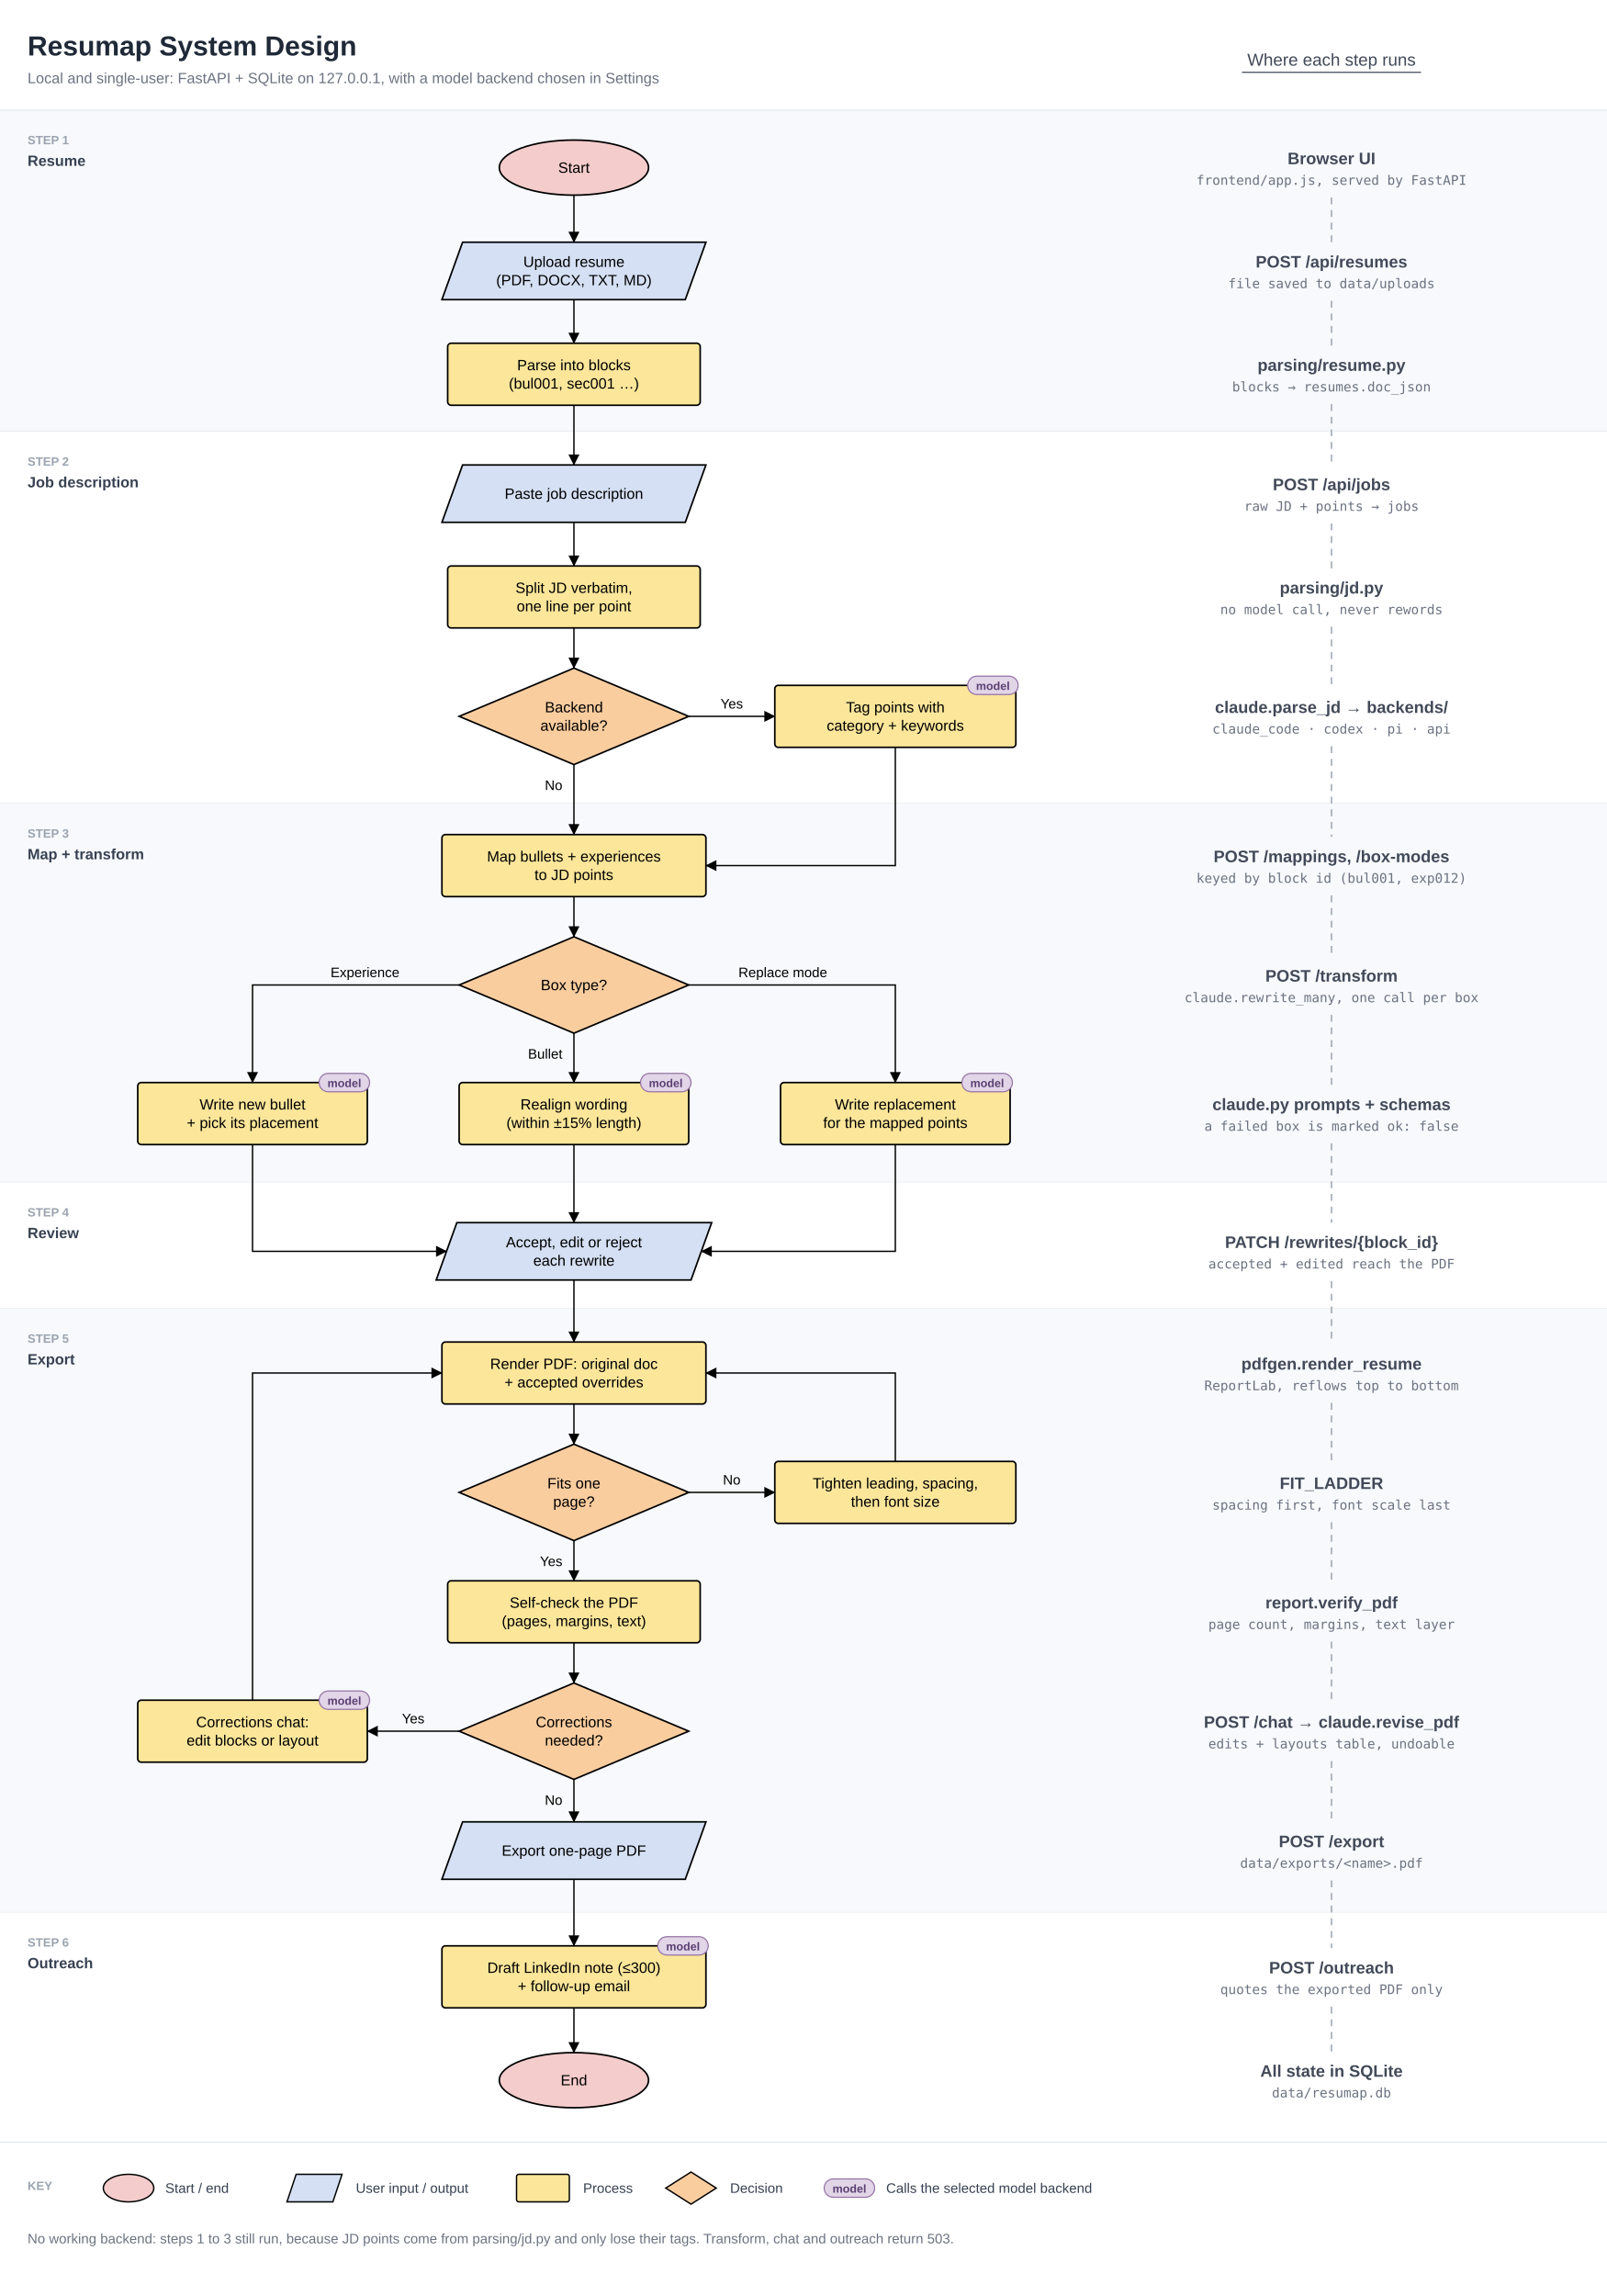
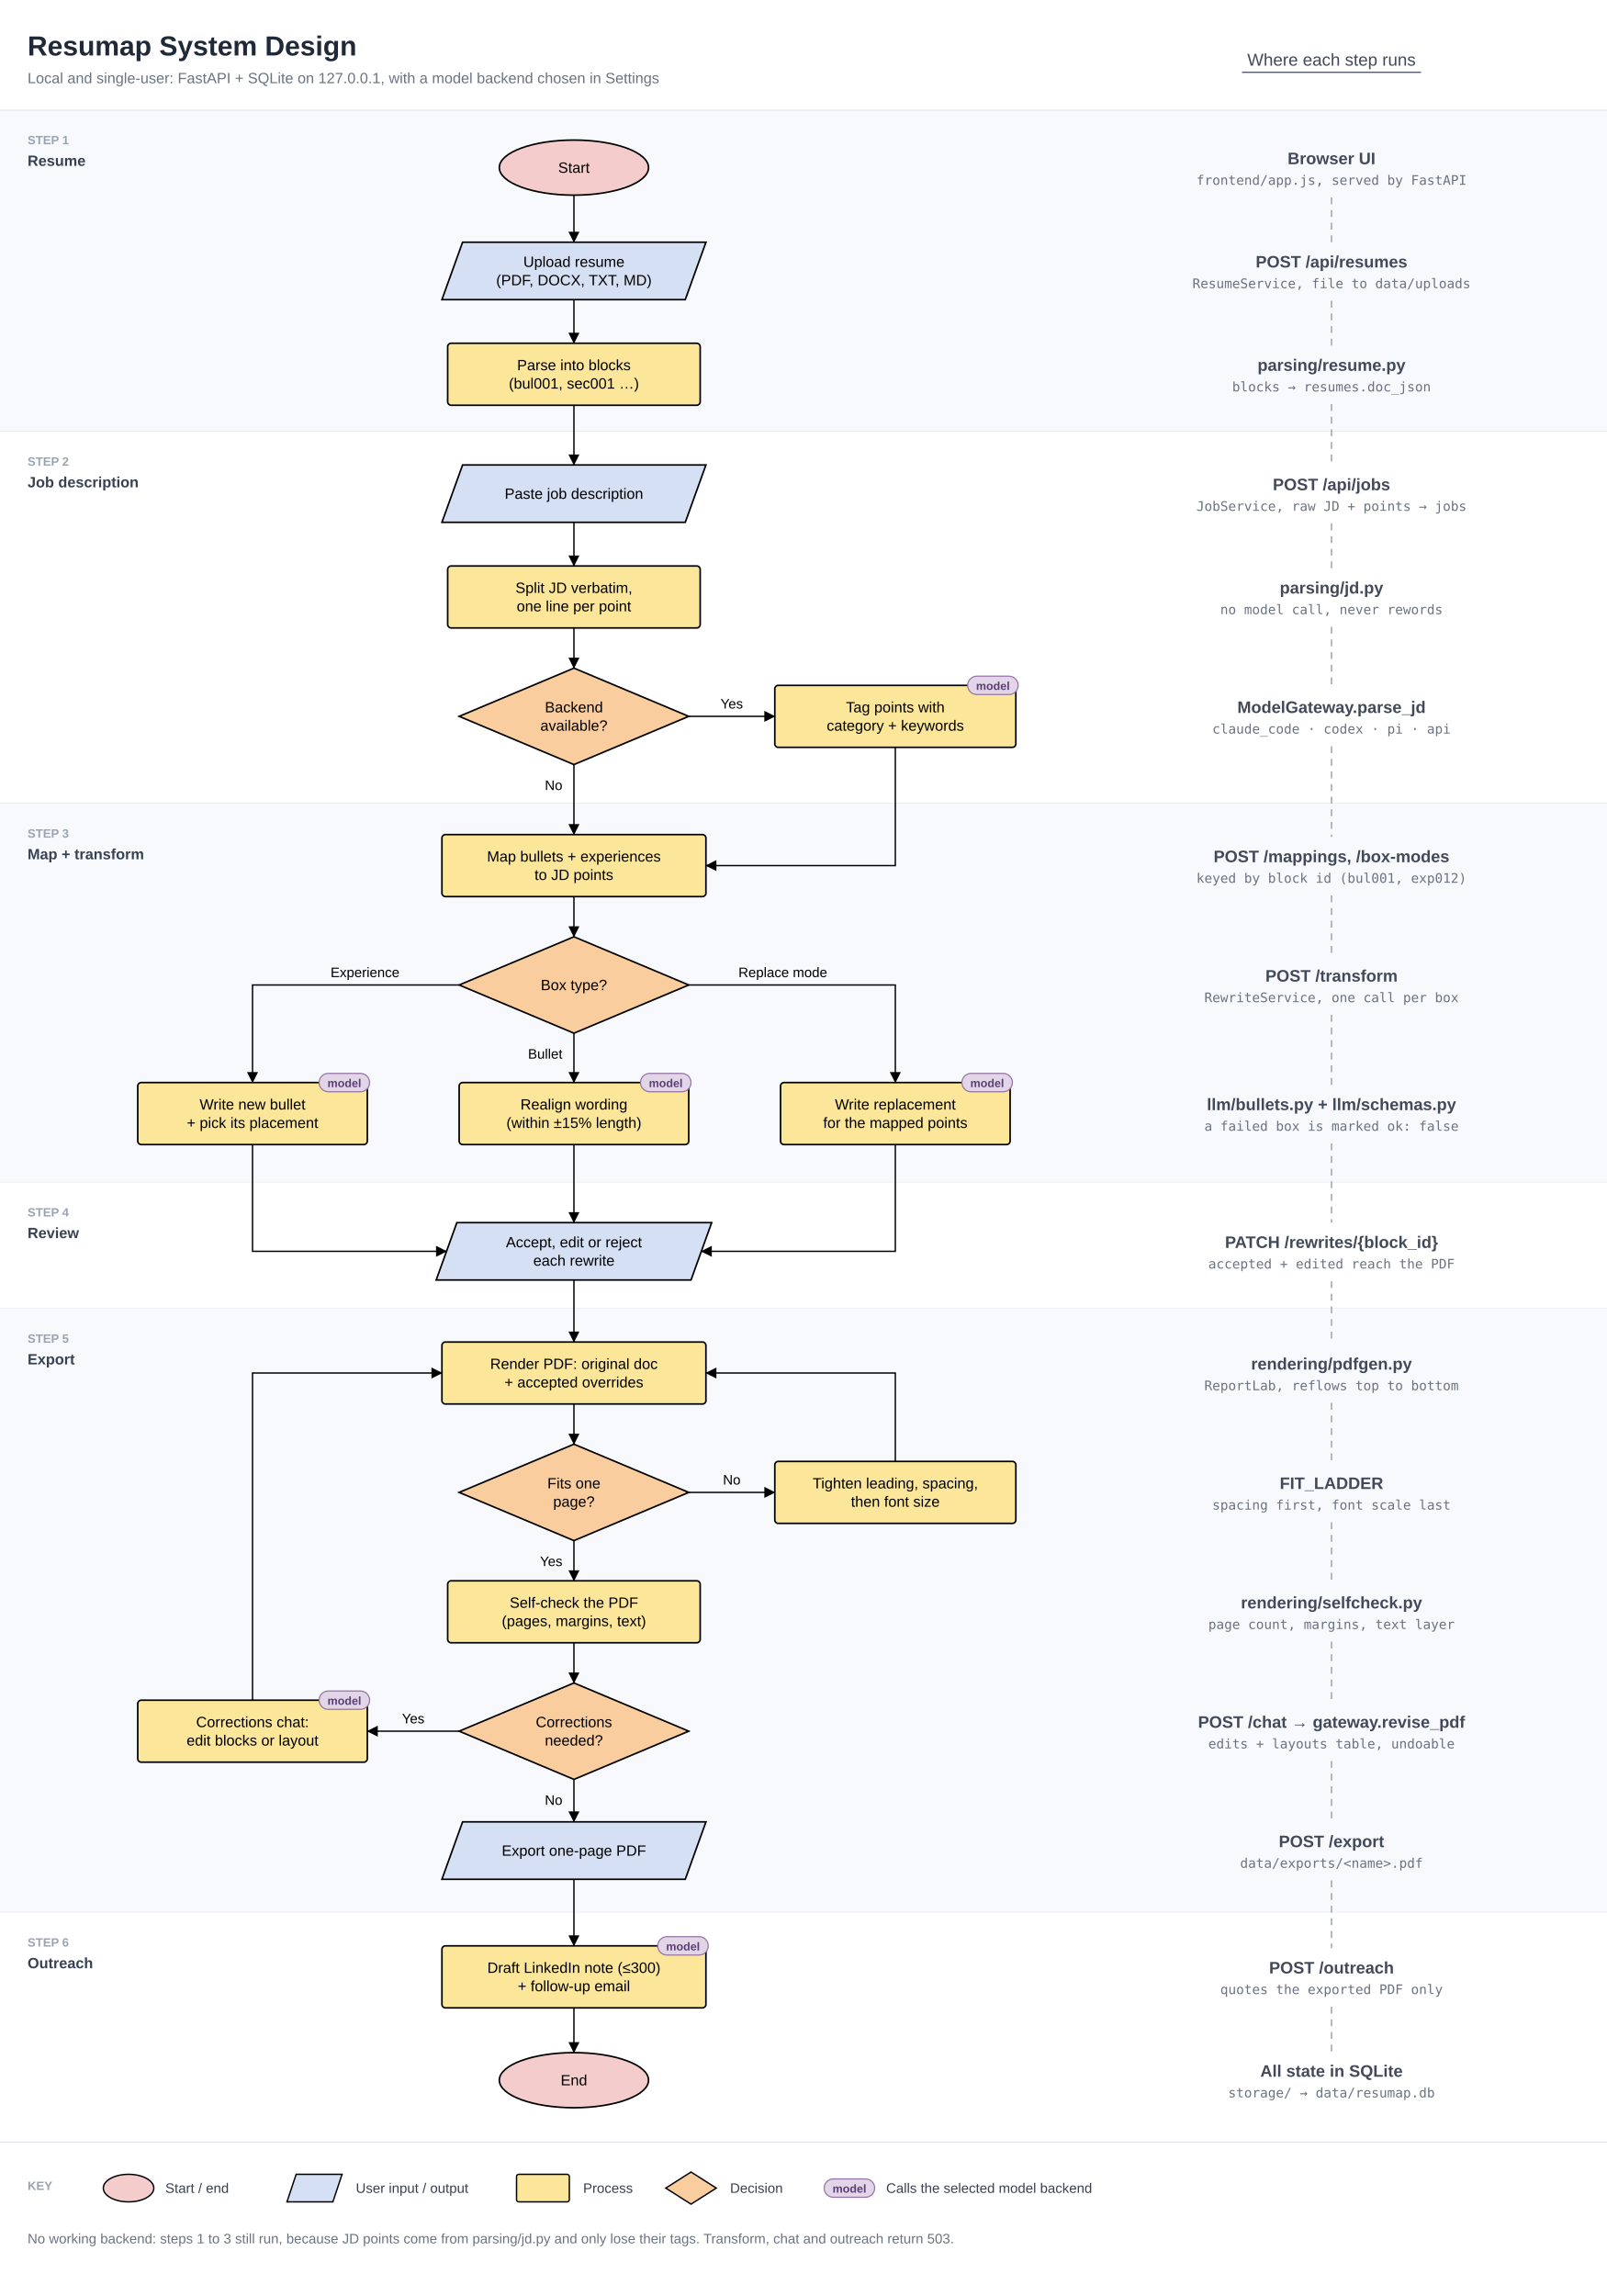
<svg xmlns="http://www.w3.org/2000/svg" width="1400" height="2000" viewBox="0 0 1400 2000">
  <defs>
    <marker id="ah" viewBox="0 0 10 10" refX="9.5" refY="5" markerWidth="8" markerHeight="8" orient="auto-start-reverse">
      <path d="M0,0 L10,5 L0,10 z" fill="#000" />
    </marker>
  </defs>
  <rect width="1400" height="2000" fill="#FFFFFF" />
  <rect x="0" y="96" width="1400" height="280" fill="#F7F9FC" />
  <line x1="0" y1="376" x2="1400" y2="376" stroke="#E3E7ED" stroke-width="1" />
  <text x="24" y="122.0" font-family="Arial, Helvetica, sans-serif" font-size="10.5" font-weight="bold" fill="#9AA3AF" text-anchor="start" dominant-baseline="central">STEP 1</text>
  <text x="24" y="140.0" font-family="Arial, Helvetica, sans-serif" font-size="13" font-weight="bold" fill="#374151" text-anchor="start" dominant-baseline="central">Resume</text>
  <rect x="0" y="376" width="1400" height="324" fill="#FFFFFF" />
  <line x1="0" y1="700" x2="1400" y2="700" stroke="#E3E7ED" stroke-width="1" />
  <text x="24" y="402.0" font-family="Arial, Helvetica, sans-serif" font-size="10.5" font-weight="bold" fill="#9AA3AF" text-anchor="start" dominant-baseline="central">STEP 2</text>
  <text x="24" y="420.0" font-family="Arial, Helvetica, sans-serif" font-size="13" font-weight="bold" fill="#374151" text-anchor="start" dominant-baseline="central">Job description</text>
  <rect x="0" y="700" width="1400" height="330" fill="#F7F9FC" />
  <line x1="0" y1="1030" x2="1400" y2="1030" stroke="#E3E7ED" stroke-width="1" />
  <text x="24" y="726.0" font-family="Arial, Helvetica, sans-serif" font-size="10.5" font-weight="bold" fill="#9AA3AF" text-anchor="start" dominant-baseline="central">STEP 3</text>
  <text x="24" y="744.0" font-family="Arial, Helvetica, sans-serif" font-size="13" font-weight="bold" fill="#374151" text-anchor="start" dominant-baseline="central">Map + transform</text>
  <rect x="0" y="1030" width="1400" height="110" fill="#FFFFFF" />
  <line x1="0" y1="1140" x2="1400" y2="1140" stroke="#E3E7ED" stroke-width="1" />
  <text x="24" y="1056.0" font-family="Arial, Helvetica, sans-serif" font-size="10.5" font-weight="bold" fill="#9AA3AF" text-anchor="start" dominant-baseline="central">STEP 4</text>
  <text x="24" y="1074.0" font-family="Arial, Helvetica, sans-serif" font-size="13" font-weight="bold" fill="#374151" text-anchor="start" dominant-baseline="central">Review</text>
  <rect x="0" y="1140" width="1400" height="526" fill="#F7F9FC" />
  <line x1="0" y1="1666" x2="1400" y2="1666" stroke="#E3E7ED" stroke-width="1" />
  <text x="24" y="1166.0" font-family="Arial, Helvetica, sans-serif" font-size="10.5" font-weight="bold" fill="#9AA3AF" text-anchor="start" dominant-baseline="central">STEP 5</text>
  <text x="24" y="1184.0" font-family="Arial, Helvetica, sans-serif" font-size="13" font-weight="bold" fill="#374151" text-anchor="start" dominant-baseline="central">Export</text>
  <rect x="0" y="1666" width="1400" height="200" fill="#FFFFFF" />
  <line x1="0" y1="1866" x2="1400" y2="1866" stroke="#E3E7ED" stroke-width="1" />
  <text x="24" y="1692.0" font-family="Arial, Helvetica, sans-serif" font-size="10.5" font-weight="bold" fill="#9AA3AF" text-anchor="start" dominant-baseline="central">STEP 6</text>
  <text x="24" y="1710.0" font-family="Arial, Helvetica, sans-serif" font-size="13" font-weight="bold" fill="#374151" text-anchor="start" dominant-baseline="central">Outreach</text>
  <line x1="0" y1="96" x2="1400" y2="96" stroke="#E3E7ED" stroke-width="1" />
  <text x="24" y="40.0" font-family="Arial, Helvetica, sans-serif" font-size="24" font-weight="bold" fill="#1F2937" text-anchor="start" dominant-baseline="central">Resumap System Design</text>
  <text x="24" y="68.0" font-family="Arial, Helvetica, sans-serif" font-size="13" font-weight="normal" fill="#6B7280" text-anchor="start" dominant-baseline="central">Local and single-user: FastAPI + SQLite on 127.0.0.1, with a model backend chosen in Settings</text>
  <ellipse cx="500" cy="146" rx="65.0" ry="24.0" fill="#F4CCCB" stroke="#000" stroke-width="1.4" />
  <text x="500" y="146.0" font-family="Arial, Helvetica, sans-serif" font-size="13" font-weight="normal" fill="#000" text-anchor="middle" dominant-baseline="central">Start</text>
  <polygon points="403.0,211.0 615.0,211.0 597.0,261.0 385.0,261.0" fill="#D5E0F4" stroke="#000" stroke-width="1.4" />
  <text x="500" y="228.0" font-family="Arial, Helvetica, sans-serif" font-size="13" font-weight="normal" fill="#000" text-anchor="middle" dominant-baseline="central">Upload resume</text>
  <text x="500" y="244.0" font-family="Arial, Helvetica, sans-serif" font-size="13" font-weight="normal" fill="#000" text-anchor="middle" dominant-baseline="central">(PDF, DOCX, TXT, MD)</text>
  <rect x="390.0" y="299.0" width="220" height="54" rx="3" fill="#FBE69A" stroke="#000" stroke-width="1.4" />
  <text x="500" y="318.0" font-family="Arial, Helvetica, sans-serif" font-size="13" font-weight="normal" fill="#000" text-anchor="middle" dominant-baseline="central">Parse into blocks</text>
  <text x="500" y="334.0" font-family="Arial, Helvetica, sans-serif" font-size="13" font-weight="normal" fill="#000" text-anchor="middle" dominant-baseline="central">(bul001, sec001 …)</text>
  <polygon points="403.0,405.0 615.0,405.0 597.0,455.0 385.0,455.0" fill="#D5E0F4" stroke="#000" stroke-width="1.4" />
  <text x="500" y="430.0" font-family="Arial, Helvetica, sans-serif" font-size="13" font-weight="normal" fill="#000" text-anchor="middle" dominant-baseline="central">Paste job description</text>
  <rect x="390.0" y="493.0" width="220" height="54" rx="3" fill="#FBE69A" stroke="#000" stroke-width="1.4" />
  <text x="500" y="512.0" font-family="Arial, Helvetica, sans-serif" font-size="13" font-weight="normal" fill="#000" text-anchor="middle" dominant-baseline="central">Split JD verbatim,</text>
  <text x="500" y="528.0" font-family="Arial, Helvetica, sans-serif" font-size="13" font-weight="normal" fill="#000" text-anchor="middle" dominant-baseline="central">one line per point</text>
  <polygon points="500,582.0 600.0,624 500,666.0 400.0,624" fill="#FACD9F" stroke="#000" stroke-width="1.4" />
  <text x="500" y="616.0" font-family="Arial, Helvetica, sans-serif" font-size="13" font-weight="normal" fill="#000" text-anchor="middle" dominant-baseline="central">Backend</text>
  <text x="500" y="632.0" font-family="Arial, Helvetica, sans-serif" font-size="13" font-weight="normal" fill="#000" text-anchor="middle" dominant-baseline="central">available?</text>
  <rect x="675.0" y="597.0" width="210" height="54" rx="3" fill="#FBE69A" stroke="#000" stroke-width="1.4" />
  <text x="780" y="616.0" font-family="Arial, Helvetica, sans-serif" font-size="13" font-weight="normal" fill="#000" text-anchor="middle" dominant-baseline="central">Tag points with</text>
  <text x="780" y="632.0" font-family="Arial, Helvetica, sans-serif" font-size="13" font-weight="normal" fill="#000" text-anchor="middle" dominant-baseline="central">category + keywords</text>
  <rect x="843.0" y="589.0" width="44" height="16" rx="8" fill="#E1D5E7" stroke="#9673A6" stroke-width="1" />
  <text x="865.0" y="597.5" font-family="Arial, Helvetica, sans-serif" font-size="10" font-weight="bold" fill="#5B3F73" text-anchor="middle" dominant-baseline="central">model</text>
  <rect x="385.0" y="727.0" width="230" height="54" rx="3" fill="#FBE69A" stroke="#000" stroke-width="1.4" />
  <text x="500" y="746.0" font-family="Arial, Helvetica, sans-serif" font-size="13" font-weight="normal" fill="#000" text-anchor="middle" dominant-baseline="central">Map bullets + experiences</text>
  <text x="500" y="762.0" font-family="Arial, Helvetica, sans-serif" font-size="13" font-weight="normal" fill="#000" text-anchor="middle" dominant-baseline="central">to JD points</text>
  <polygon points="500,816.0 600.0,858 500,900.0 400.0,858" fill="#FACD9F" stroke="#000" stroke-width="1.4" />
  <text x="500" y="858.0" font-family="Arial, Helvetica, sans-serif" font-size="13" font-weight="normal" fill="#000" text-anchor="middle" dominant-baseline="central">Box type?</text>
  <rect x="120.0" y="943.0" width="200" height="54" rx="3" fill="#FBE69A" stroke="#000" stroke-width="1.4" />
  <text x="220" y="962.0" font-family="Arial, Helvetica, sans-serif" font-size="13" font-weight="normal" fill="#000" text-anchor="middle" dominant-baseline="central">Write new bullet</text>
  <text x="220" y="978.0" font-family="Arial, Helvetica, sans-serif" font-size="13" font-weight="normal" fill="#000" text-anchor="middle" dominant-baseline="central">+ pick its placement</text>
  <rect x="278.0" y="935.0" width="44" height="16" rx="8" fill="#E1D5E7" stroke="#9673A6" stroke-width="1" />
  <text x="300.0" y="943.5" font-family="Arial, Helvetica, sans-serif" font-size="10" font-weight="bold" fill="#5B3F73" text-anchor="middle" dominant-baseline="central">model</text>
  <rect x="400.0" y="943.0" width="200" height="54" rx="3" fill="#FBE69A" stroke="#000" stroke-width="1.4" />
  <text x="500" y="962.0" font-family="Arial, Helvetica, sans-serif" font-size="13" font-weight="normal" fill="#000" text-anchor="middle" dominant-baseline="central">Realign wording</text>
  <text x="500" y="978.0" font-family="Arial, Helvetica, sans-serif" font-size="13" font-weight="normal" fill="#000" text-anchor="middle" dominant-baseline="central">(within ±15% length)</text>
  <rect x="558.0" y="935.0" width="44" height="16" rx="8" fill="#E1D5E7" stroke="#9673A6" stroke-width="1" />
  <text x="580.0" y="943.5" font-family="Arial, Helvetica, sans-serif" font-size="10" font-weight="bold" fill="#5B3F73" text-anchor="middle" dominant-baseline="central">model</text>
  <rect x="680.0" y="943.0" width="200" height="54" rx="3" fill="#FBE69A" stroke="#000" stroke-width="1.4" />
  <text x="780" y="962.0" font-family="Arial, Helvetica, sans-serif" font-size="13" font-weight="normal" fill="#000" text-anchor="middle" dominant-baseline="central">Write replacement</text>
  <text x="780" y="978.0" font-family="Arial, Helvetica, sans-serif" font-size="13" font-weight="normal" fill="#000" text-anchor="middle" dominant-baseline="central">for the mapped points</text>
  <rect x="838.0" y="935.0" width="44" height="16" rx="8" fill="#E1D5E7" stroke="#9673A6" stroke-width="1" />
  <text x="860.0" y="943.5" font-family="Arial, Helvetica, sans-serif" font-size="10" font-weight="bold" fill="#5B3F73" text-anchor="middle" dominant-baseline="central">model</text>
  <polygon points="398.0,1065.0 620.0,1065.0 602.0,1115.0 380.0,1115.0" fill="#D5E0F4" stroke="#000" stroke-width="1.4" />
  <text x="500" y="1082.0" font-family="Arial, Helvetica, sans-serif" font-size="13" font-weight="normal" fill="#000" text-anchor="middle" dominant-baseline="central">Accept, edit or reject</text>
  <text x="500" y="1098.0" font-family="Arial, Helvetica, sans-serif" font-size="13" font-weight="normal" fill="#000" text-anchor="middle" dominant-baseline="central">each rewrite</text>
  <rect x="385.0" y="1169.0" width="230" height="54" rx="3" fill="#FBE69A" stroke="#000" stroke-width="1.4" />
  <text x="500" y="1188.0" font-family="Arial, Helvetica, sans-serif" font-size="13" font-weight="normal" fill="#000" text-anchor="middle" dominant-baseline="central">Render PDF: original doc</text>
  <text x="500" y="1204.0" font-family="Arial, Helvetica, sans-serif" font-size="13" font-weight="normal" fill="#000" text-anchor="middle" dominant-baseline="central">+ accepted overrides</text>
  <polygon points="500,1258.0 600.0,1300 500,1342.0 400.0,1300" fill="#FACD9F" stroke="#000" stroke-width="1.4" />
  <text x="500" y="1292.0" font-family="Arial, Helvetica, sans-serif" font-size="13" font-weight="normal" fill="#000" text-anchor="middle" dominant-baseline="central">Fits one</text>
  <text x="500" y="1308.0" font-family="Arial, Helvetica, sans-serif" font-size="13" font-weight="normal" fill="#000" text-anchor="middle" dominant-baseline="central">page?</text>
  <rect x="675.0" y="1273.0" width="210" height="54" rx="3" fill="#FBE69A" stroke="#000" stroke-width="1.4" />
  <text x="780" y="1292.0" font-family="Arial, Helvetica, sans-serif" font-size="13" font-weight="normal" fill="#000" text-anchor="middle" dominant-baseline="central">Tighten leading, spacing,</text>
  <text x="780" y="1308.0" font-family="Arial, Helvetica, sans-serif" font-size="13" font-weight="normal" fill="#000" text-anchor="middle" dominant-baseline="central">then font size</text>
  <rect x="390.0" y="1377.0" width="220" height="54" rx="3" fill="#FBE69A" stroke="#000" stroke-width="1.4" />
  <text x="500" y="1396.0" font-family="Arial, Helvetica, sans-serif" font-size="13" font-weight="normal" fill="#000" text-anchor="middle" dominant-baseline="central">Self-check the PDF</text>
  <text x="500" y="1412.0" font-family="Arial, Helvetica, sans-serif" font-size="13" font-weight="normal" fill="#000" text-anchor="middle" dominant-baseline="central">(pages, margins, text)</text>
  <polygon points="500,1466.0 600.0,1508 500,1550.0 400.0,1508" fill="#FACD9F" stroke="#000" stroke-width="1.4" />
  <text x="500" y="1500.0" font-family="Arial, Helvetica, sans-serif" font-size="13" font-weight="normal" fill="#000" text-anchor="middle" dominant-baseline="central">Corrections</text>
  <text x="500" y="1516.0" font-family="Arial, Helvetica, sans-serif" font-size="13" font-weight="normal" fill="#000" text-anchor="middle" dominant-baseline="central">needed?</text>
  <rect x="120.0" y="1481.0" width="200" height="54" rx="3" fill="#FBE69A" stroke="#000" stroke-width="1.4" />
  <text x="220" y="1500.0" font-family="Arial, Helvetica, sans-serif" font-size="13" font-weight="normal" fill="#000" text-anchor="middle" dominant-baseline="central">Corrections chat:</text>
  <text x="220" y="1516.0" font-family="Arial, Helvetica, sans-serif" font-size="13" font-weight="normal" fill="#000" text-anchor="middle" dominant-baseline="central">edit blocks or layout</text>
  <rect x="278.0" y="1473.0" width="44" height="16" rx="8" fill="#E1D5E7" stroke="#9673A6" stroke-width="1" />
  <text x="300.0" y="1481.5" font-family="Arial, Helvetica, sans-serif" font-size="10" font-weight="bold" fill="#5B3F73" text-anchor="middle" dominant-baseline="central">model</text>
  <polygon points="403.0,1587.0 615.0,1587.0 597.0,1637.0 385.0,1637.0" fill="#D5E0F4" stroke="#000" stroke-width="1.4" />
  <text x="500" y="1612.0" font-family="Arial, Helvetica, sans-serif" font-size="13" font-weight="normal" fill="#000" text-anchor="middle" dominant-baseline="central">Export one-page PDF</text>
  <rect x="385.0" y="1695.0" width="230" height="54" rx="3" fill="#FBE69A" stroke="#000" stroke-width="1.4" />
  <text x="500" y="1714.0" font-family="Arial, Helvetica, sans-serif" font-size="13" font-weight="normal" fill="#000" text-anchor="middle" dominant-baseline="central">Draft LinkedIn note (≤300)</text>
  <text x="500" y="1730.0" font-family="Arial, Helvetica, sans-serif" font-size="13" font-weight="normal" fill="#000" text-anchor="middle" dominant-baseline="central">+ follow-up email</text>
  <rect x="573.0" y="1687.0" width="44" height="16" rx="8" fill="#E1D5E7" stroke="#9673A6" stroke-width="1" />
  <text x="595.0" y="1695.5" font-family="Arial, Helvetica, sans-serif" font-size="10" font-weight="bold" fill="#5B3F73" text-anchor="middle" dominant-baseline="central">model</text>
  <ellipse cx="500" cy="1812" rx="65.0" ry="24.0" fill="#F4CCCB" stroke="#000" stroke-width="1.4" />
  <text x="500" y="1812.0" font-family="Arial, Helvetica, sans-serif" font-size="13" font-weight="normal" fill="#000" text-anchor="middle" dominant-baseline="central">End</text>
  <path d="M500,170.0 L500,211.0" fill="none" stroke="#000" stroke-width="1.2" marker-end="url(#ah)" />
  <path d="M500,261.0 L500,299.0" fill="none" stroke="#000" stroke-width="1.2" marker-end="url(#ah)" />
  <path d="M500,353.0 L500,405.0" fill="none" stroke="#000" stroke-width="1.2" marker-end="url(#ah)" />
  <path d="M500,455.0 L500,493.0" fill="none" stroke="#000" stroke-width="1.2" marker-end="url(#ah)" />
  <path d="M500,547.0 L500,582.0" fill="none" stroke="#000" stroke-width="1.2" marker-end="url(#ah)" />
  <path d="M600.0,624 L675.0,624" fill="none" stroke="#000" stroke-width="1.2" marker-end="url(#ah)" />
  <text x="637.5" y="613.0" font-family="Arial, Helvetica, sans-serif" font-size="12" font-weight="normal" fill="#000" text-anchor="middle" dominant-baseline="central">Yes</text>
  <path d="M780,651.0 L780,754 L615.0,754" fill="none" stroke="#000" stroke-width="1.2" marker-end="url(#ah)" />
  <path d="M500,666.0 L500,727.0" fill="none" stroke="#000" stroke-width="1.2" marker-end="url(#ah)" />
  <text x="490" y="684.0" font-family="Arial, Helvetica, sans-serif" font-size="12" font-weight="normal" fill="#000" text-anchor="end" dominant-baseline="central">No</text>
  <path d="M500,781.0 L500,816.0" fill="none" stroke="#000" stroke-width="1.2" marker-end="url(#ah)" />
  <path d="M400.0,858 L220,858 L220,943.0" fill="none" stroke="#000" stroke-width="1.2" marker-end="url(#ah)" />
  <text x="318.0" y="847.0" font-family="Arial, Helvetica, sans-serif" font-size="12" font-weight="normal" fill="#000" text-anchor="middle" dominant-baseline="central">Experience</text>
  <path d="M600.0,858 L780,858 L780,943.0" fill="none" stroke="#000" stroke-width="1.2" marker-end="url(#ah)" />
  <text x="682.0" y="847.0" font-family="Arial, Helvetica, sans-serif" font-size="12" font-weight="normal" fill="#000" text-anchor="middle" dominant-baseline="central">Replace mode</text>
  <path d="M500,900.0 L500,943.0" fill="none" stroke="#000" stroke-width="1.2" marker-end="url(#ah)" />
  <text x="490" y="918.0" font-family="Arial, Helvetica, sans-serif" font-size="12" font-weight="normal" fill="#000" text-anchor="end" dominant-baseline="central">Bullet</text>
  <path d="M220,997.0 L220,1090 L389.0,1090" fill="none" stroke="#000" stroke-width="1.2" marker-end="url(#ah)" />
  <path d="M500,997.0 L500,1065.0" fill="none" stroke="#000" stroke-width="1.2" marker-end="url(#ah)" />
  <path d="M780,997.0 L780,1090 L611.0,1090" fill="none" stroke="#000" stroke-width="1.2" marker-end="url(#ah)" />
  <path d="M500,1115.0 L500,1169.0" fill="none" stroke="#000" stroke-width="1.2" marker-end="url(#ah)" />
  <path d="M500,1223.0 L500,1258.0" fill="none" stroke="#000" stroke-width="1.2" marker-end="url(#ah)" />
  <path d="M600.0,1300 L675.0,1300" fill="none" stroke="#000" stroke-width="1.2" marker-end="url(#ah)" />
  <text x="637.5" y="1289.0" font-family="Arial, Helvetica, sans-serif" font-size="12" font-weight="normal" fill="#000" text-anchor="middle" dominant-baseline="central">No</text>
  <path d="M780,1273.0 L780,1196 L615.0,1196" fill="none" stroke="#000" stroke-width="1.2" marker-end="url(#ah)" />
  <path d="M500,1342.0 L500,1377.0" fill="none" stroke="#000" stroke-width="1.2" marker-end="url(#ah)" />
  <text x="490" y="1360.0" font-family="Arial, Helvetica, sans-serif" font-size="12" font-weight="normal" fill="#000" text-anchor="end" dominant-baseline="central">Yes</text>
  <path d="M500,1431.0 L500,1466.0" fill="none" stroke="#000" stroke-width="1.2" marker-end="url(#ah)" />
  <path d="M400.0,1508 L320.0,1508" fill="none" stroke="#000" stroke-width="1.2" marker-end="url(#ah)" />
  <text x="360.0" y="1497.0" font-family="Arial, Helvetica, sans-serif" font-size="12" font-weight="normal" fill="#000" text-anchor="middle" dominant-baseline="central">Yes</text>
  <path d="M220,1481.0 L220,1196 L385.0,1196" fill="none" stroke="#000" stroke-width="1.2" marker-end="url(#ah)" />
  <path d="M500,1550.0 L500,1587.0" fill="none" stroke="#000" stroke-width="1.2" marker-end="url(#ah)" />
  <text x="490" y="1568.0" font-family="Arial, Helvetica, sans-serif" font-size="12" font-weight="normal" fill="#000" text-anchor="end" dominant-baseline="central">No</text>
  <path d="M500,1637.0 L500,1695.0" fill="none" stroke="#000" stroke-width="1.2" marker-end="url(#ah)" />
  <path d="M500,1749.0 L500,1788.0" fill="none" stroke="#000" stroke-width="1.2" marker-end="url(#ah)" />
  <text x="1160" y="52.0" font-family="'Century Gothic', 'Avenir Next', Avenir, Arial, sans-serif" font-size="15" font-weight="normal" fill="#424958" text-anchor="middle" dominant-baseline="central">Where each step runs</text>
  <line x1="1082" y1="63" x2="1238" y2="63" stroke="#424958" stroke-width="1" />
  <text x="1160" y="138.0" font-family="'Century Gothic', 'Avenir Next', Avenir, Arial, sans-serif" font-size="14.5" font-weight="bold" fill="#424958" text-anchor="middle" dominant-baseline="central">Browser UI</text>
  <text x="1160" y="157.0" font-family="Menlo, 'SF Mono', Consolas, monospace" font-size="11.5" font-weight="normal" fill="#6B7280" text-anchor="middle" dominant-baseline="central">frontend/app.js, served by FastAPI</text>
  <line x1="1160" y1="172" x2="1160" y2="211" stroke="#9AA3AF" stroke-width="1.2" stroke-dasharray="6 5" />
  <text x="1160" y="228.0" font-family="'Century Gothic', 'Avenir Next', Avenir, Arial, sans-serif" font-size="14.5" font-weight="bold" fill="#424958" text-anchor="middle" dominant-baseline="central">POST /api/resumes</text>
-   <text x="1160" y="247.0" font-family="Menlo, 'SF Mono', Consolas, monospace" font-size="11.5" font-weight="normal" fill="#6B7280" text-anchor="middle" dominant-baseline="central">file saved to data/uploads</text>
+   <text x="1160" y="247.0" font-family="Menlo, 'SF Mono', Consolas, monospace" font-size="11.5" font-weight="normal" fill="#6B7280" text-anchor="middle" dominant-baseline="central">ResumeService, file to data/uploads</text>
  <line x1="1160" y1="262" x2="1160" y2="301" stroke="#9AA3AF" stroke-width="1.2" stroke-dasharray="6 5" />
  <text x="1160" y="318.0" font-family="'Century Gothic', 'Avenir Next', Avenir, Arial, sans-serif" font-size="14.5" font-weight="bold" fill="#424958" text-anchor="middle" dominant-baseline="central">parsing/resume.py</text>
  <text x="1160" y="337.0" font-family="Menlo, 'SF Mono', Consolas, monospace" font-size="11.5" font-weight="normal" fill="#6B7280" text-anchor="middle" dominant-baseline="central">blocks → resumes.doc_json</text>
  <line x1="1160" y1="352" x2="1160" y2="405" stroke="#9AA3AF" stroke-width="1.2" stroke-dasharray="6 5" />
  <text x="1160" y="422.0" font-family="'Century Gothic', 'Avenir Next', Avenir, Arial, sans-serif" font-size="14.5" font-weight="bold" fill="#424958" text-anchor="middle" dominant-baseline="central">POST /api/jobs</text>
-   <text x="1160" y="441.0" font-family="Menlo, 'SF Mono', Consolas, monospace" font-size="11.5" font-weight="normal" fill="#6B7280" text-anchor="middle" dominant-baseline="central">raw JD + points → jobs</text>
+   <text x="1160" y="441.0" font-family="Menlo, 'SF Mono', Consolas, monospace" font-size="11.5" font-weight="normal" fill="#6B7280" text-anchor="middle" dominant-baseline="central">JobService, raw JD + points → jobs</text>
  <line x1="1160" y1="456" x2="1160" y2="495" stroke="#9AA3AF" stroke-width="1.2" stroke-dasharray="6 5" />
  <text x="1160" y="512.0" font-family="'Century Gothic', 'Avenir Next', Avenir, Arial, sans-serif" font-size="14.5" font-weight="bold" fill="#424958" text-anchor="middle" dominant-baseline="central">parsing/jd.py</text>
  <text x="1160" y="531.0" font-family="Menlo, 'SF Mono', Consolas, monospace" font-size="11.5" font-weight="normal" fill="#6B7280" text-anchor="middle" dominant-baseline="central">no model call, never rewords</text>
  <line x1="1160" y1="546" x2="1160" y2="599" stroke="#9AA3AF" stroke-width="1.2" stroke-dasharray="6 5" />
-   <text x="1160" y="616.0" font-family="'Century Gothic', 'Avenir Next', Avenir, Arial, sans-serif" font-size="14.5" font-weight="bold" fill="#424958" text-anchor="middle" dominant-baseline="central">claude.parse_jd → backends/</text>
+   <text x="1160" y="616.0" font-family="'Century Gothic', 'Avenir Next', Avenir, Arial, sans-serif" font-size="14.5" font-weight="bold" fill="#424958" text-anchor="middle" dominant-baseline="central">ModelGateway.parse_jd</text>
  <text x="1160" y="635.0" font-family="Menlo, 'SF Mono', Consolas, monospace" font-size="11.5" font-weight="normal" fill="#6B7280" text-anchor="middle" dominant-baseline="central">claude_code · codex · pi · api</text>
  <line x1="1160" y1="650" x2="1160" y2="729" stroke="#9AA3AF" stroke-width="1.2" stroke-dasharray="6 5" />
  <text x="1160" y="746.0" font-family="'Century Gothic', 'Avenir Next', Avenir, Arial, sans-serif" font-size="14.5" font-weight="bold" fill="#424958" text-anchor="middle" dominant-baseline="central">POST /mappings, /box-modes</text>
  <text x="1160" y="765.0" font-family="Menlo, 'SF Mono', Consolas, monospace" font-size="11.5" font-weight="normal" fill="#6B7280" text-anchor="middle" dominant-baseline="central">keyed by block id (bul001, exp012)</text>
  <line x1="1160" y1="780" x2="1160" y2="833" stroke="#9AA3AF" stroke-width="1.2" stroke-dasharray="6 5" />
  <text x="1160" y="850.0" font-family="'Century Gothic', 'Avenir Next', Avenir, Arial, sans-serif" font-size="14.5" font-weight="bold" fill="#424958" text-anchor="middle" dominant-baseline="central">POST /transform</text>
-   <text x="1160" y="869.0" font-family="Menlo, 'SF Mono', Consolas, monospace" font-size="11.5" font-weight="normal" fill="#6B7280" text-anchor="middle" dominant-baseline="central">claude.rewrite_many, one call per box</text>
+   <text x="1160" y="869.0" font-family="Menlo, 'SF Mono', Consolas, monospace" font-size="11.5" font-weight="normal" fill="#6B7280" text-anchor="middle" dominant-baseline="central">RewriteService, one call per box</text>
  <line x1="1160" y1="884" x2="1160" y2="945" stroke="#9AA3AF" stroke-width="1.2" stroke-dasharray="6 5" />
-   <text x="1160" y="962.0" font-family="'Century Gothic', 'Avenir Next', Avenir, Arial, sans-serif" font-size="14.5" font-weight="bold" fill="#424958" text-anchor="middle" dominant-baseline="central">claude.py prompts + schemas</text>
+   <text x="1160" y="962.0" font-family="'Century Gothic', 'Avenir Next', Avenir, Arial, sans-serif" font-size="14.5" font-weight="bold" fill="#424958" text-anchor="middle" dominant-baseline="central">llm/bullets.py + llm/schemas.py</text>
  <text x="1160" y="981.0" font-family="Menlo, 'SF Mono', Consolas, monospace" font-size="11.5" font-weight="normal" fill="#6B7280" text-anchor="middle" dominant-baseline="central">a failed box is marked ok: false</text>
  <line x1="1160" y1="996" x2="1160" y2="1065" stroke="#9AA3AF" stroke-width="1.2" stroke-dasharray="6 5" />
  <text x="1160" y="1082.0" font-family="'Century Gothic', 'Avenir Next', Avenir, Arial, sans-serif" font-size="14.5" font-weight="bold" fill="#424958" text-anchor="middle" dominant-baseline="central">PATCH /rewrites/{block_id}</text>
  <text x="1160" y="1101.0" font-family="Menlo, 'SF Mono', Consolas, monospace" font-size="11.5" font-weight="normal" fill="#6B7280" text-anchor="middle" dominant-baseline="central">accepted + edited reach the PDF</text>
  <line x1="1160" y1="1116" x2="1160" y2="1171" stroke="#9AA3AF" stroke-width="1.2" stroke-dasharray="6 5" />
-   <text x="1160" y="1188.0" font-family="'Century Gothic', 'Avenir Next', Avenir, Arial, sans-serif" font-size="14.5" font-weight="bold" fill="#424958" text-anchor="middle" dominant-baseline="central">pdfgen.render_resume</text>
+   <text x="1160" y="1188.0" font-family="'Century Gothic', 'Avenir Next', Avenir, Arial, sans-serif" font-size="14.5" font-weight="bold" fill="#424958" text-anchor="middle" dominant-baseline="central">rendering/pdfgen.py</text>
  <text x="1160" y="1207.0" font-family="Menlo, 'SF Mono', Consolas, monospace" font-size="11.5" font-weight="normal" fill="#6B7280" text-anchor="middle" dominant-baseline="central">ReportLab, reflows top to bottom</text>
  <line x1="1160" y1="1222" x2="1160" y2="1275" stroke="#9AA3AF" stroke-width="1.2" stroke-dasharray="6 5" />
  <text x="1160" y="1292.0" font-family="'Century Gothic', 'Avenir Next', Avenir, Arial, sans-serif" font-size="14.5" font-weight="bold" fill="#424958" text-anchor="middle" dominant-baseline="central">FIT_LADDER</text>
  <text x="1160" y="1311.0" font-family="Menlo, 'SF Mono', Consolas, monospace" font-size="11.5" font-weight="normal" fill="#6B7280" text-anchor="middle" dominant-baseline="central">spacing first, font scale last</text>
  <line x1="1160" y1="1326" x2="1160" y2="1379" stroke="#9AA3AF" stroke-width="1.2" stroke-dasharray="6 5" />
-   <text x="1160" y="1396.0" font-family="'Century Gothic', 'Avenir Next', Avenir, Arial, sans-serif" font-size="14.5" font-weight="bold" fill="#424958" text-anchor="middle" dominant-baseline="central">report.verify_pdf</text>
+   <text x="1160" y="1396.0" font-family="'Century Gothic', 'Avenir Next', Avenir, Arial, sans-serif" font-size="14.5" font-weight="bold" fill="#424958" text-anchor="middle" dominant-baseline="central">rendering/selfcheck.py</text>
  <text x="1160" y="1415.0" font-family="Menlo, 'SF Mono', Consolas, monospace" font-size="11.5" font-weight="normal" fill="#6B7280" text-anchor="middle" dominant-baseline="central">page count, margins, text layer</text>
  <line x1="1160" y1="1430" x2="1160" y2="1483" stroke="#9AA3AF" stroke-width="1.2" stroke-dasharray="6 5" />
-   <text x="1160" y="1500.0" font-family="'Century Gothic', 'Avenir Next', Avenir, Arial, sans-serif" font-size="14.5" font-weight="bold" fill="#424958" text-anchor="middle" dominant-baseline="central">POST /chat → claude.revise_pdf</text>
+   <text x="1160" y="1500.0" font-family="'Century Gothic', 'Avenir Next', Avenir, Arial, sans-serif" font-size="14.5" font-weight="bold" fill="#424958" text-anchor="middle" dominant-baseline="central">POST /chat → gateway.revise_pdf</text>
  <text x="1160" y="1519.0" font-family="Menlo, 'SF Mono', Consolas, monospace" font-size="11.5" font-weight="normal" fill="#6B7280" text-anchor="middle" dominant-baseline="central">edits + layouts table, undoable</text>
  <line x1="1160" y1="1534" x2="1160" y2="1587" stroke="#9AA3AF" stroke-width="1.2" stroke-dasharray="6 5" />
  <text x="1160" y="1604.0" font-family="'Century Gothic', 'Avenir Next', Avenir, Arial, sans-serif" font-size="14.5" font-weight="bold" fill="#424958" text-anchor="middle" dominant-baseline="central">POST /export</text>
  <text x="1160" y="1623.0" font-family="Menlo, 'SF Mono', Consolas, monospace" font-size="11.5" font-weight="normal" fill="#6B7280" text-anchor="middle" dominant-baseline="central">data/exports/&lt;name&gt;.pdf</text>
  <line x1="1160" y1="1638" x2="1160" y2="1697" stroke="#9AA3AF" stroke-width="1.2" stroke-dasharray="6 5" />
  <text x="1160" y="1714.0" font-family="'Century Gothic', 'Avenir Next', Avenir, Arial, sans-serif" font-size="14.5" font-weight="bold" fill="#424958" text-anchor="middle" dominant-baseline="central">POST /outreach</text>
  <text x="1160" y="1733.0" font-family="Menlo, 'SF Mono', Consolas, monospace" font-size="11.5" font-weight="normal" fill="#6B7280" text-anchor="middle" dominant-baseline="central">quotes the exported PDF only</text>
  <line x1="1160" y1="1748" x2="1160" y2="1787" stroke="#9AA3AF" stroke-width="1.2" stroke-dasharray="6 5" />
  <text x="1160" y="1804.0" font-family="'Century Gothic', 'Avenir Next', Avenir, Arial, sans-serif" font-size="14.5" font-weight="bold" fill="#424958" text-anchor="middle" dominant-baseline="central">All state in SQLite</text>
-   <text x="1160" y="1823.0" font-family="Menlo, 'SF Mono', Consolas, monospace" font-size="11.5" font-weight="normal" fill="#6B7280" text-anchor="middle" dominant-baseline="central">data/resumap.db</text>
+   <text x="1160" y="1823.0" font-family="Menlo, 'SF Mono', Consolas, monospace" font-size="11.5" font-weight="normal" fill="#6B7280" text-anchor="middle" dominant-baseline="central">storage/ → data/resumap.db</text>
  <text x="24" y="1904.0" font-family="Arial, Helvetica, sans-serif" font-size="10.5" font-weight="bold" fill="#9AA3AF" text-anchor="start" dominant-baseline="central">KEY</text>
  <ellipse cx="112" cy="1906" rx="22" ry="12" fill="#F4CCCB" stroke="#000" stroke-width="1.2" />
  <text x="144" y="1906.0" font-family="Arial, Helvetica, sans-serif" font-size="12" font-weight="normal" fill="#374151" text-anchor="start" dominant-baseline="central">Start / end</text>
  <polygon points="258,1894 298,1894 290,1918 250,1918" fill="#D5E0F4" stroke="#000" stroke-width="1.2" />
  <text x="310" y="1906.0" font-family="Arial, Helvetica, sans-serif" font-size="12" font-weight="normal" fill="#374151" text-anchor="start" dominant-baseline="central">User input / output</text>
  <rect x="450" y="1894" width="46" height="24" rx="2" fill="#FBE69A" stroke="#000" stroke-width="1.2" />
  <text x="508" y="1906.0" font-family="Arial, Helvetica, sans-serif" font-size="12" font-weight="normal" fill="#374151" text-anchor="start" dominant-baseline="central">Process</text>
  <polygon points="602,1892 624,1906 602,1920 580,1906" fill="#FACD9F" stroke="#000" stroke-width="1.2" />
  <text x="636" y="1906.0" font-family="Arial, Helvetica, sans-serif" font-size="12" font-weight="normal" fill="#374151" text-anchor="start" dominant-baseline="central">Decision</text>
  <rect x="718.0" y="1898.0" width="44" height="16" rx="8" fill="#E1D5E7" stroke="#9673A6" stroke-width="1" />
  <text x="740" y="1906.5" font-family="Arial, Helvetica, sans-serif" font-size="10" font-weight="bold" fill="#5B3F73" text-anchor="middle" dominant-baseline="central">model</text>
  <text x="772" y="1906.0" font-family="Arial, Helvetica, sans-serif" font-size="12" font-weight="normal" fill="#374151" text-anchor="start" dominant-baseline="central">Calls the selected model backend</text>
  <text x="24" y="1950.0" font-family="Arial, Helvetica, sans-serif" font-size="12" font-weight="normal" fill="#6B7280" text-anchor="start" dominant-baseline="central">No working backend: steps 1 to 3 still run, because JD points come from parsing/jd.py and only lose their tags. Transform, chat and outreach return 503.</text>
</svg>
